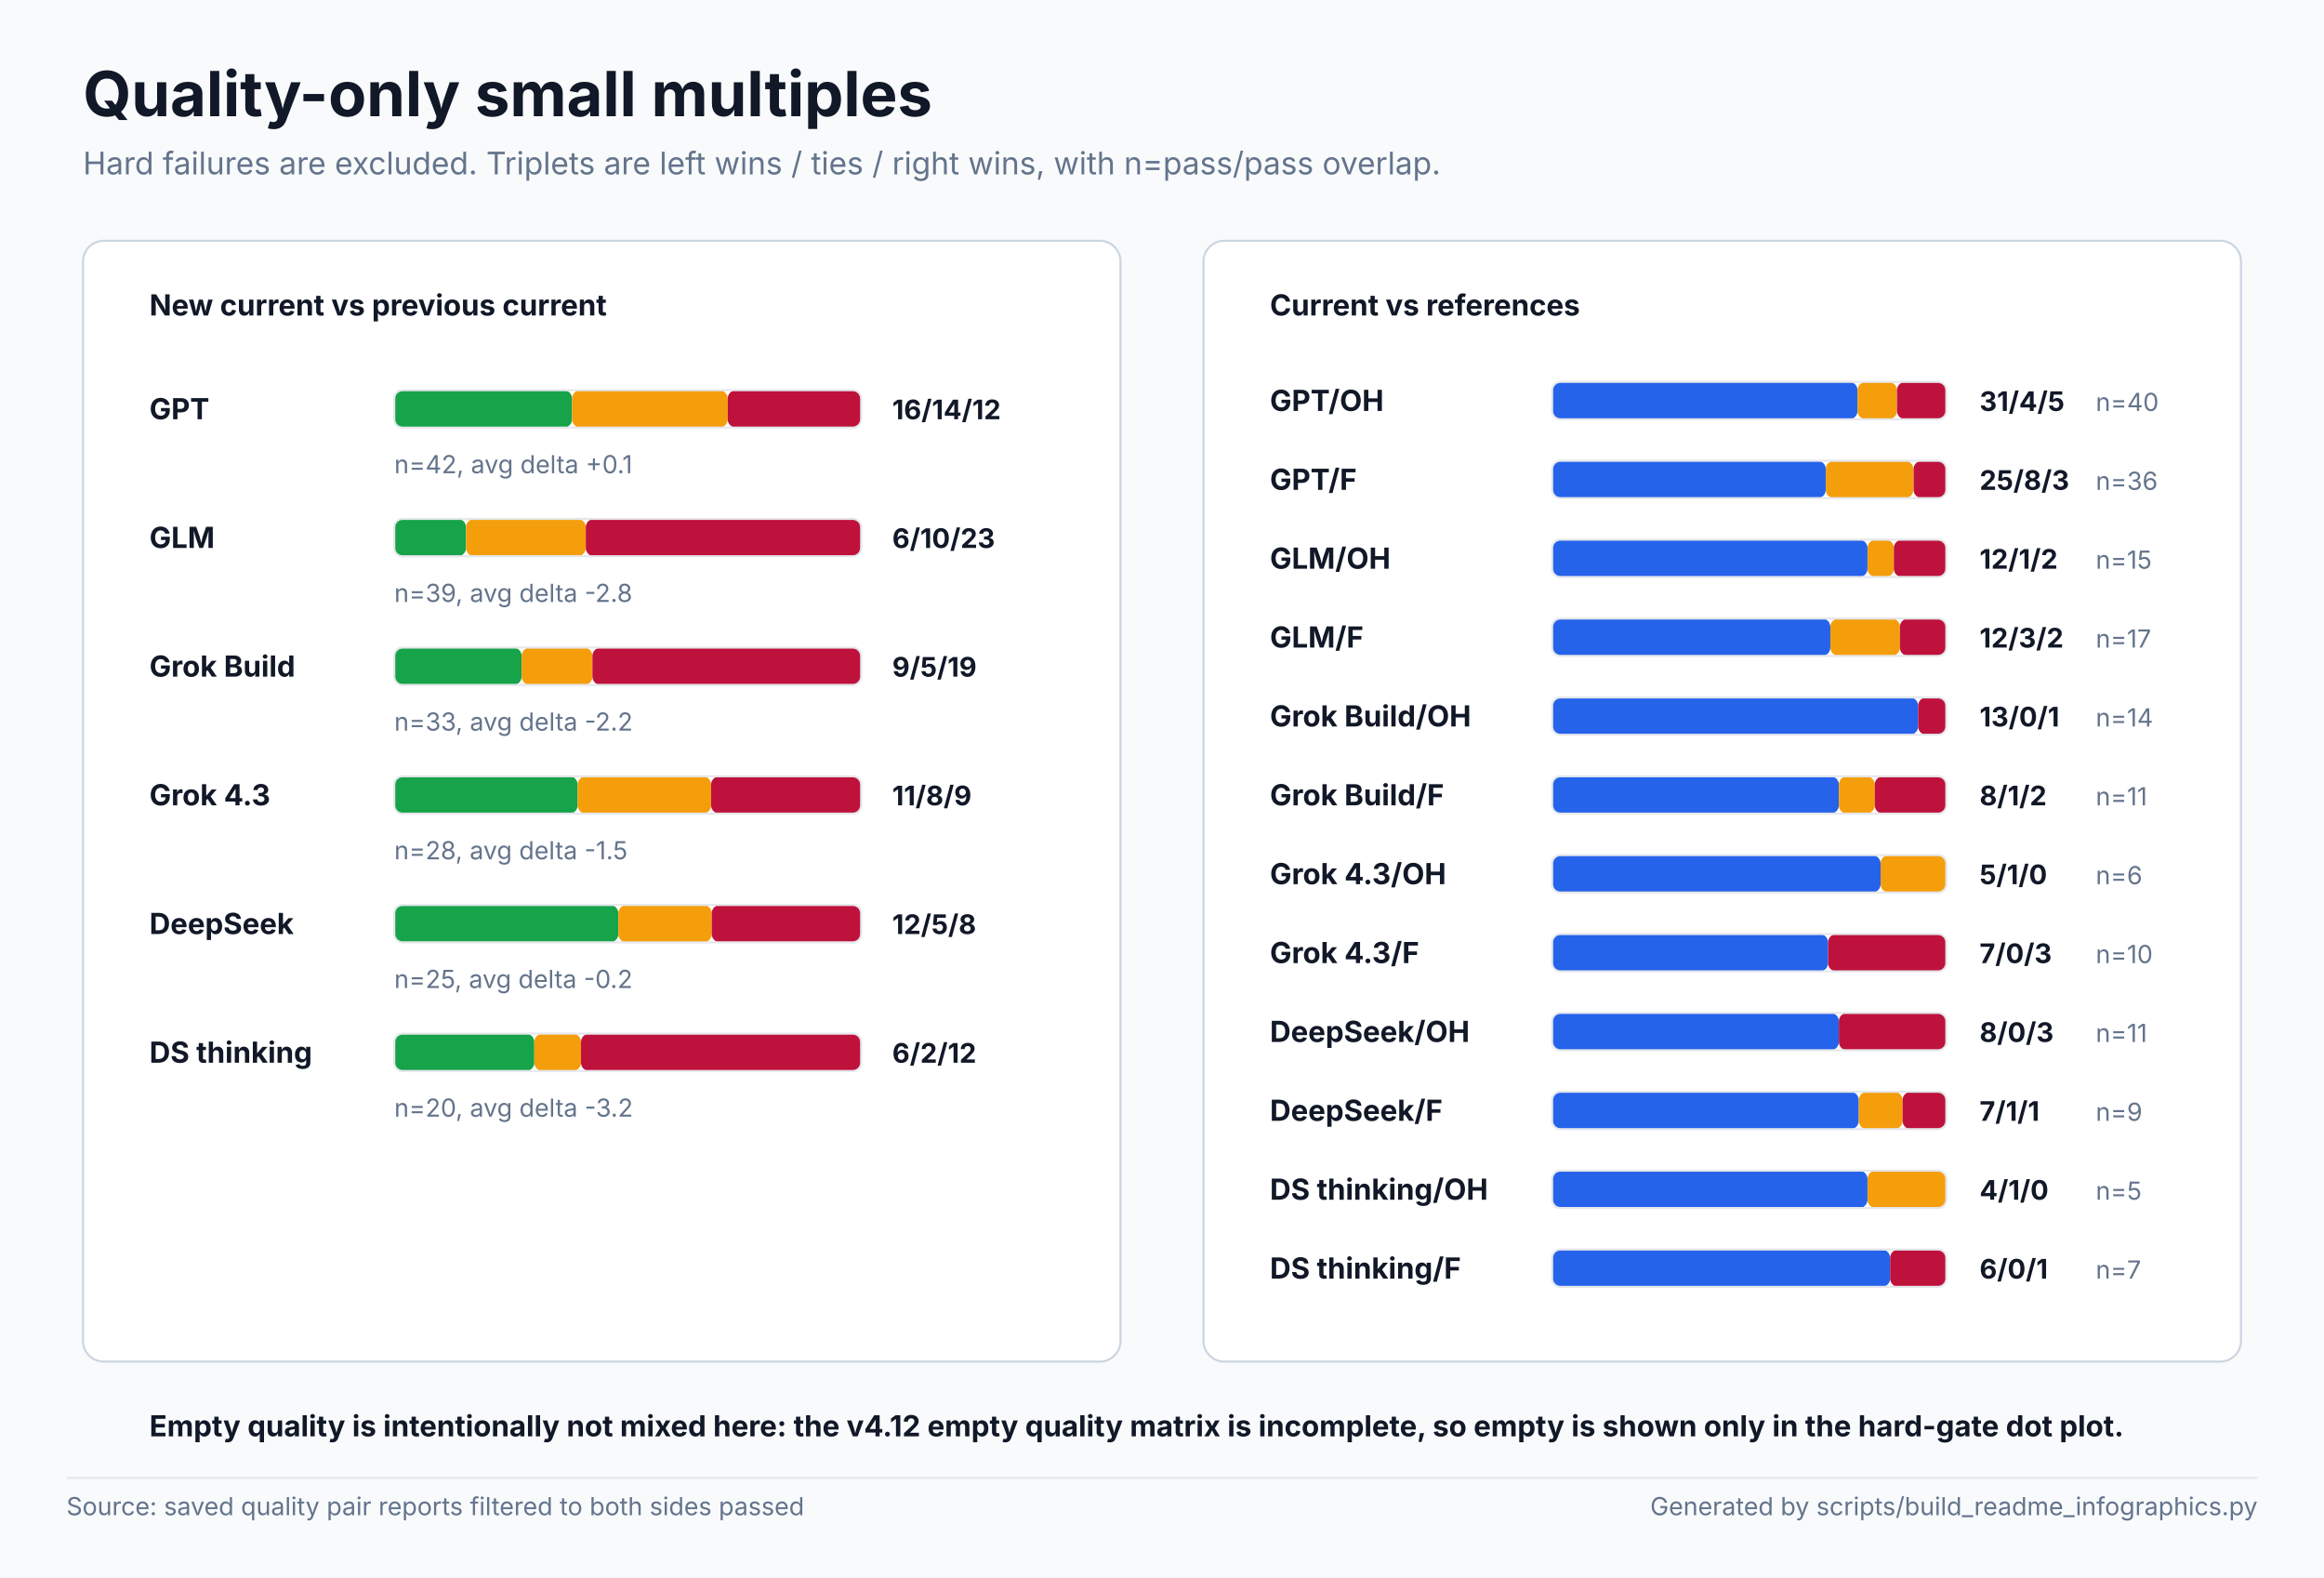
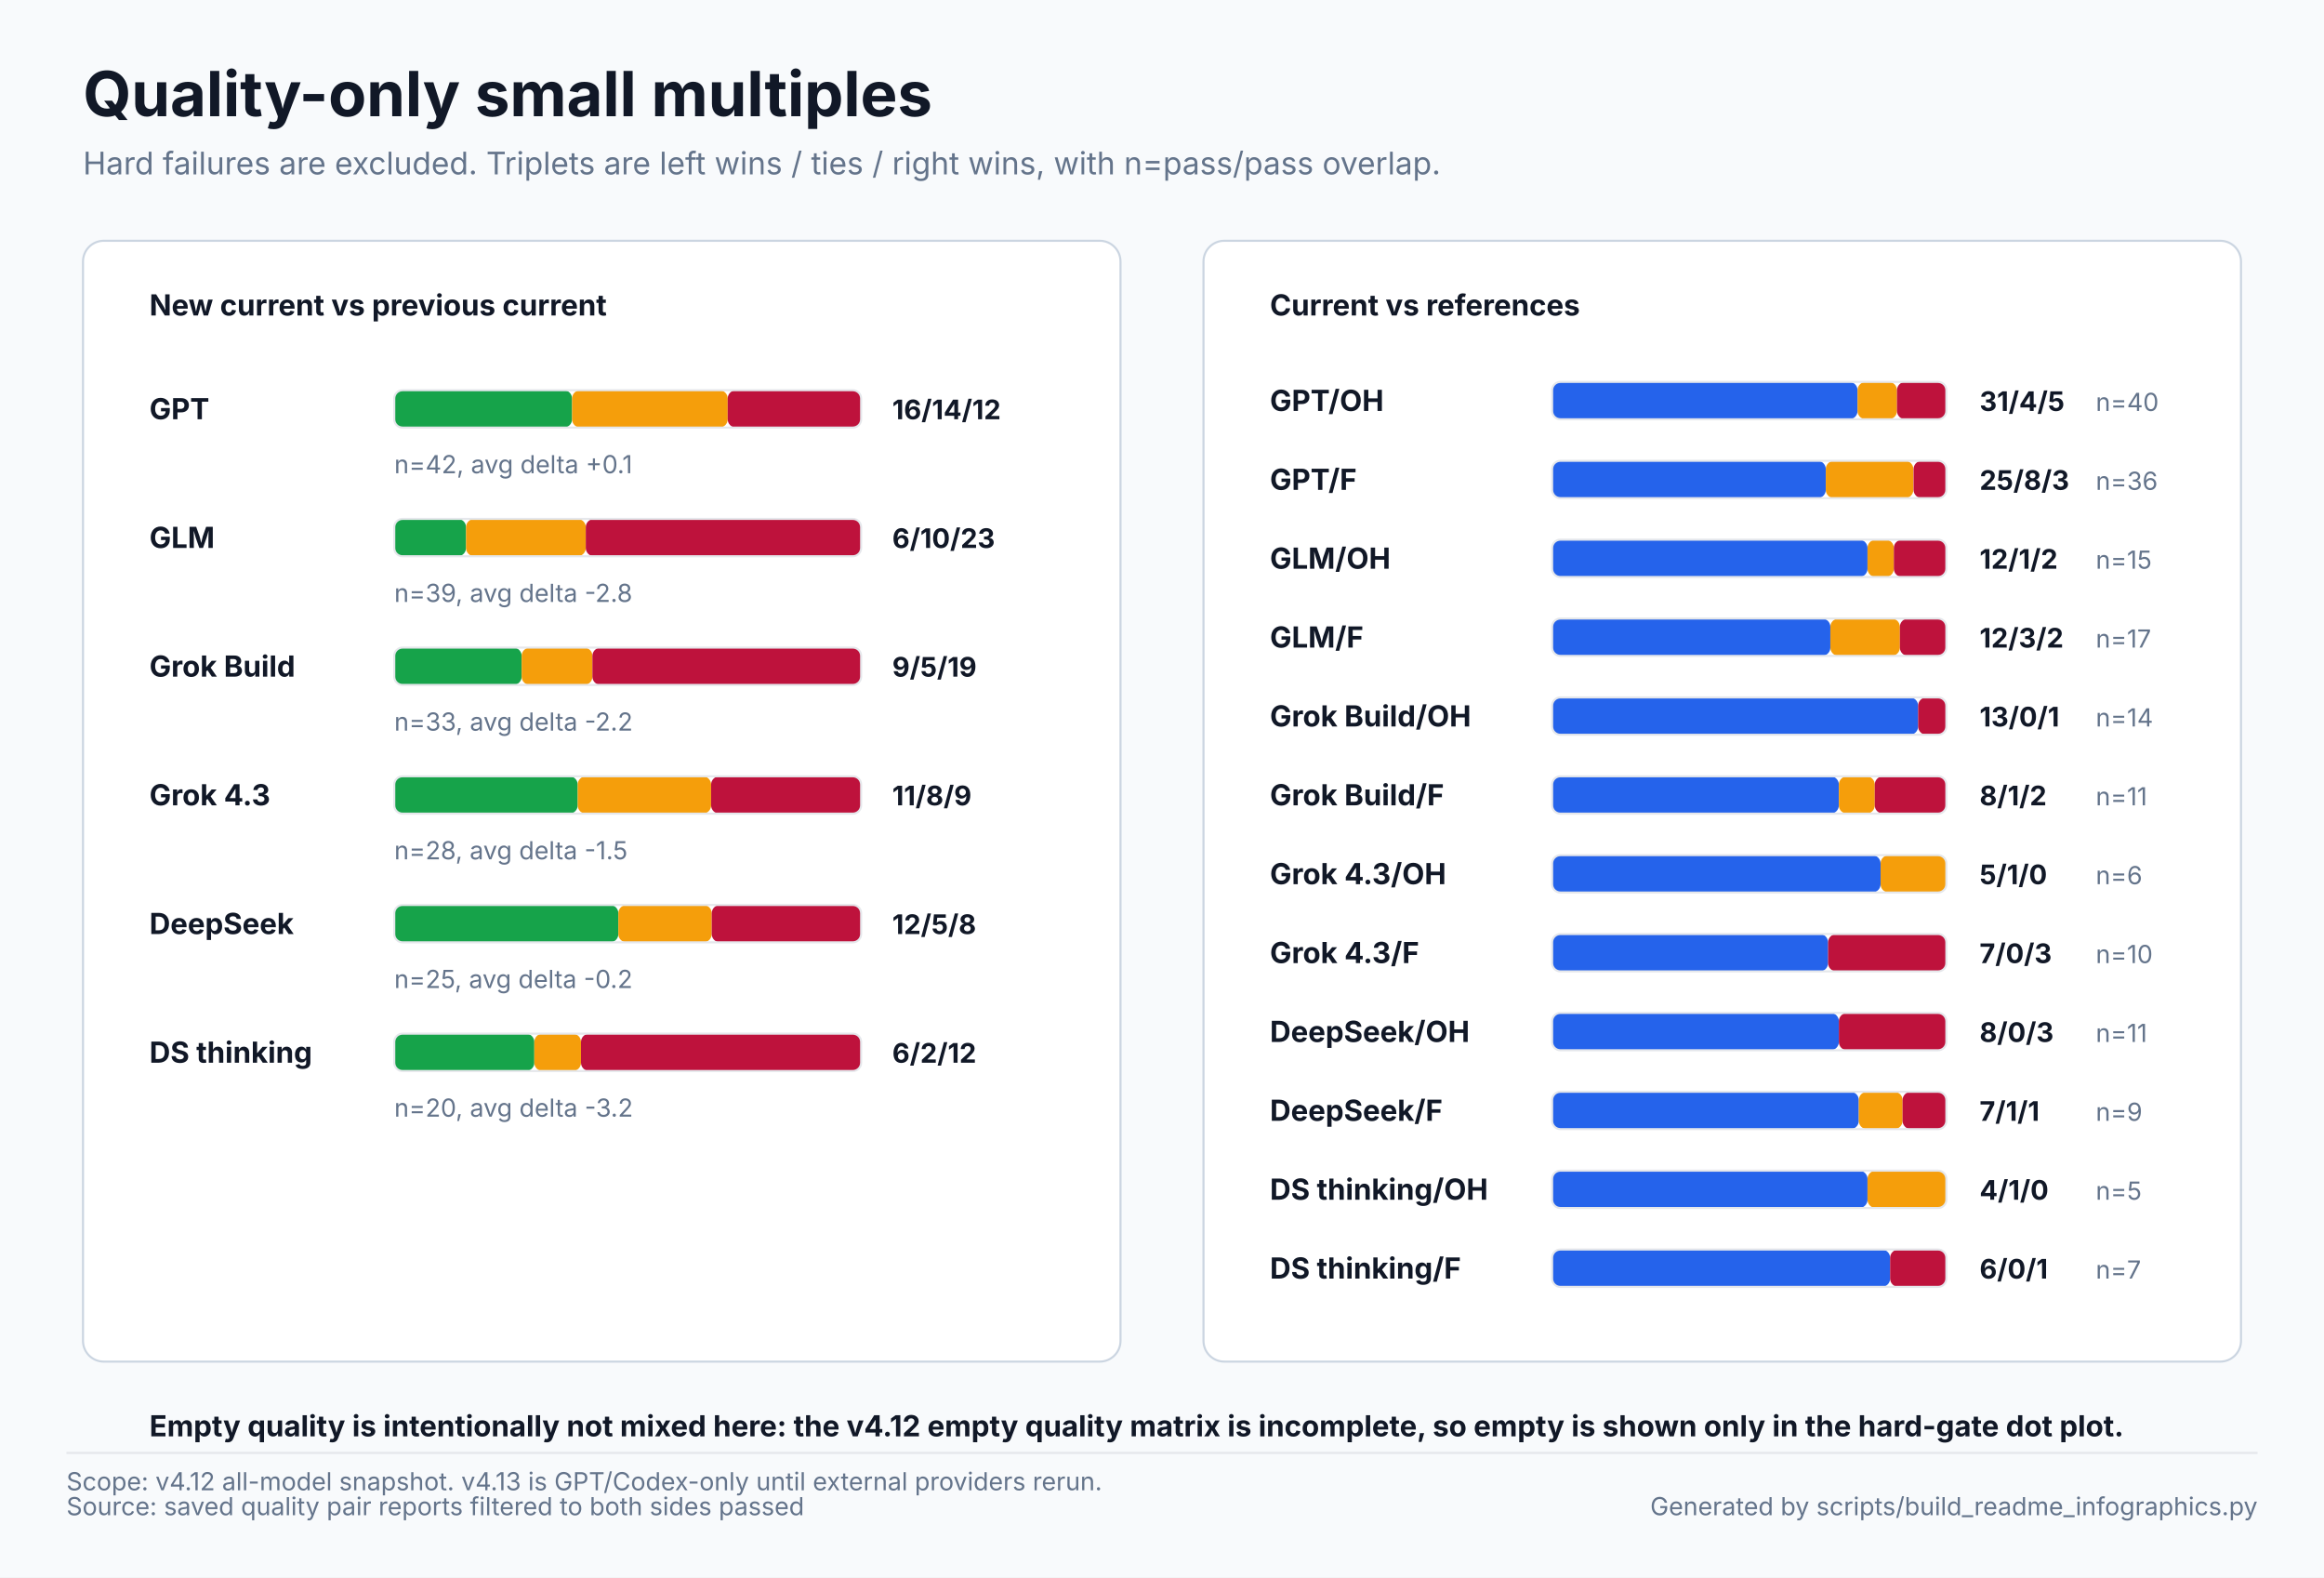
<svg xmlns="http://www.w3.org/2000/svg" width="1120" height="760" viewBox="0 0 1120 760" role="img" aria-labelledby="title desc">
  <style>
text{font-family:-apple-system,BlinkMacSystemFont,'Segoe UI',sans-serif;letter-spacing:0}
.title{font-size:30px;font-weight:700;fill:#111827}
.subtitle{font-size:15px;fill:#64748b}
.label{font-size:14px;font-weight:700;fill:#111827}
.small{font-size:12px;fill:#64748b}
.value{font-size:13px;font-weight:700;fill:#111827}
.axis{font-size:11px;fill:#64748b}
.cell{font-size:11px;font-weight:700;fill:#111827}
</style>
  <rect x="0" y="0" width="1120" height="760" fill="#f8fafc" />
  <text x="40.0" y="56.0" class="title">Quality-only small multiples</text>
  <text x="40.0" y="84.0" class="subtitle">Hard failures are excluded. Triplets are left wins / ties / right wins, with n=pass/pass overlap.</text>
  <rect x="40.0" y="116.0" width="500.0" height="540.0" rx="10.0" fill="#ffffff" stroke="#cbd5e1" />
  <text x="72.0" y="152.0" class="label">New current vs previous current</text>
  <text x="72.0" y="202.0" class="label">GPT</text>
  <rect x="190.0" y="188.0" width="85.7" height="18.0" rx="4.0" fill="#16a34a" />
  <rect x="275.7" y="188.0" width="75.0" height="18.0" rx="4.0" fill="#f59e0b" />
  <rect x="350.7" y="188.0" width="64.3" height="18.0" rx="4.0" fill="#be123c" />
  <rect x="190.0" y="188.0" width="225.0" height="18.0" rx="4.0" fill="none" stroke="#e5e7eb" />
  <text x="430.0" y="202.0" class="value">16/14/12</text>
  <text x="190.0" y="228.0" class="small">n=42, avg delta +0.1</text>
  <text x="72.0" y="264.0" class="label">GLM</text>
  <rect x="190.0" y="250.0" width="34.6" height="18.0" rx="4.0" fill="#16a34a" />
  <rect x="224.6" y="250.0" width="57.7" height="18.0" rx="4.0" fill="#f59e0b" />
  <rect x="282.3" y="250.0" width="132.7" height="18.0" rx="4.0" fill="#be123c" />
  <rect x="190.0" y="250.0" width="225.0" height="18.0" rx="4.0" fill="none" stroke="#e5e7eb" />
  <text x="430.0" y="264.0" class="value">6/10/23</text>
  <text x="190.0" y="290.0" class="small">n=39, avg delta -2.8</text>
  <text x="72.0" y="326.0" class="label">Grok Build</text>
  <rect x="190.0" y="312.0" width="61.4" height="18.0" rx="4.0" fill="#16a34a" />
  <rect x="251.4" y="312.0" width="34.1" height="18.0" rx="4.0" fill="#f59e0b" />
  <rect x="285.5" y="312.0" width="129.5" height="18.0" rx="4.0" fill="#be123c" />
  <rect x="190.0" y="312.0" width="225.0" height="18.0" rx="4.0" fill="none" stroke="#e5e7eb" />
  <text x="430.0" y="326.0" class="value">9/5/19</text>
  <text x="190.0" y="352.0" class="small">n=33, avg delta -2.2</text>
  <text x="72.0" y="388.0" class="label">Grok 4.3</text>
  <rect x="190.0" y="374.0" width="88.4" height="18.0" rx="4.0" fill="#16a34a" />
  <rect x="278.4" y="374.0" width="64.3" height="18.0" rx="4.0" fill="#f59e0b" />
  <rect x="342.7" y="374.0" width="72.3" height="18.0" rx="4.0" fill="#be123c" />
  <rect x="190.0" y="374.0" width="225.0" height="18.0" rx="4.0" fill="none" stroke="#e5e7eb" />
  <text x="430.0" y="388.0" class="value">11/8/9</text>
  <text x="190.0" y="414.0" class="small">n=28, avg delta -1.5</text>
  <text x="72.0" y="450.0" class="label">DeepSeek</text>
  <rect x="190.0" y="436.0" width="108.0" height="18.0" rx="4.0" fill="#16a34a" />
  <rect x="298.0" y="436.0" width="45.0" height="18.0" rx="4.0" fill="#f59e0b" />
  <rect x="343.0" y="436.0" width="72.0" height="18.0" rx="4.0" fill="#be123c" />
  <rect x="190.0" y="436.0" width="225.0" height="18.0" rx="4.0" fill="none" stroke="#e5e7eb" />
  <text x="430.0" y="450.0" class="value">12/5/8</text>
  <text x="190.0" y="476.0" class="small">n=25, avg delta -0.2</text>
  <text x="72.0" y="512.0" class="label">DS thinking</text>
  <rect x="190.0" y="498.0" width="67.5" height="18.0" rx="4.0" fill="#16a34a" />
  <rect x="257.5" y="498.0" width="22.5" height="18.0" rx="4.0" fill="#f59e0b" />
  <rect x="280.0" y="498.0" width="135.0" height="18.0" rx="4.0" fill="#be123c" />
  <rect x="190.0" y="498.0" width="225.0" height="18.0" rx="4.0" fill="none" stroke="#e5e7eb" />
  <text x="430.0" y="512.0" class="value">6/2/12</text>
  <text x="190.0" y="538.0" class="small">n=20, avg delta -3.2</text>
  <rect x="580.0" y="116.0" width="500.0" height="540.0" rx="10.0" fill="#ffffff" stroke="#cbd5e1" />
  <text x="612.0" y="152.0" class="label">Current vs references</text>
  <text x="612.0" y="198.0" class="label">GPT/OH</text>
  <rect x="748.0" y="184.0" width="147.2" height="18.0" rx="4.0" fill="#2563eb" />
  <rect x="895.2" y="184.0" width="19.0" height="18.0" rx="4.0" fill="#f59e0b" />
  <rect x="914.2" y="184.0" width="23.8" height="18.0" rx="4.0" fill="#be123c" />
  <rect x="748.0" y="184.0" width="190.0" height="18.0" rx="4.0" fill="none" stroke="#e5e7eb" />
  <text x="954.0" y="198.0" class="value">31/4/5</text>
  <text x="1010.0" y="198.0" class="small">n=40</text>
  <text x="612.0" y="236.0" class="label">GPT/F</text>
  <rect x="748.0" y="222.0" width="131.9" height="18.0" rx="4.0" fill="#2563eb" />
  <rect x="879.9" y="222.0" width="42.2" height="18.0" rx="4.0" fill="#f59e0b" />
  <rect x="922.2" y="222.0" width="15.8" height="18.0" rx="4.0" fill="#be123c" />
  <rect x="748.0" y="222.0" width="190.0" height="18.0" rx="4.0" fill="none" stroke="#e5e7eb" />
  <text x="954.0" y="236.0" class="value">25/8/3</text>
  <text x="1010.0" y="236.0" class="small">n=36</text>
  <text x="612.0" y="274.0" class="label">GLM/OH</text>
  <rect x="748.0" y="260.0" width="152.0" height="18.0" rx="4.0" fill="#2563eb" />
  <rect x="900.0" y="260.0" width="12.7" height="18.0" rx="4.0" fill="#f59e0b" />
  <rect x="912.7" y="260.0" width="25.3" height="18.0" rx="4.0" fill="#be123c" />
  <rect x="748.0" y="260.0" width="190.0" height="18.0" rx="4.0" fill="none" stroke="#e5e7eb" />
  <text x="954.0" y="274.0" class="value">12/1/2</text>
  <text x="1010.0" y="274.0" class="small">n=15</text>
  <text x="612.0" y="312.0" class="label">GLM/F</text>
  <rect x="748.0" y="298.0" width="134.1" height="18.0" rx="4.0" fill="#2563eb" />
  <rect x="882.1" y="298.0" width="33.5" height="18.0" rx="4.0" fill="#f59e0b" />
  <rect x="915.6" y="298.0" width="22.4" height="18.0" rx="4.0" fill="#be123c" />
  <rect x="748.0" y="298.0" width="190.0" height="18.0" rx="4.0" fill="none" stroke="#e5e7eb" />
  <text x="954.0" y="312.0" class="value">12/3/2</text>
  <text x="1010.0" y="312.0" class="small">n=17</text>
  <text x="612.0" y="350.0" class="label">Grok Build/OH</text>
  <rect x="748.0" y="336.0" width="176.4" height="18.0" rx="4.0" fill="#2563eb" />
  <rect x="924.4" y="336.0" width="13.6" height="18.0" rx="4.0" fill="#be123c" />
  <rect x="748.0" y="336.0" width="190.0" height="18.0" rx="4.0" fill="none" stroke="#e5e7eb" />
  <text x="954.0" y="350.0" class="value">13/0/1</text>
  <text x="1010.0" y="350.0" class="small">n=14</text>
  <text x="612.0" y="388.0" class="label">Grok Build/F</text>
  <rect x="748.0" y="374.0" width="138.2" height="18.0" rx="4.0" fill="#2563eb" />
  <rect x="886.2" y="374.0" width="17.3" height="18.0" rx="4.0" fill="#f59e0b" />
  <rect x="903.5" y="374.0" width="34.5" height="18.0" rx="4.0" fill="#be123c" />
  <rect x="748.0" y="374.0" width="190.0" height="18.0" rx="4.0" fill="none" stroke="#e5e7eb" />
  <text x="954.0" y="388.0" class="value">8/1/2</text>
  <text x="1010.0" y="388.0" class="small">n=11</text>
  <text x="612.0" y="426.0" class="label">Grok 4.3/OH</text>
  <rect x="748.0" y="412.0" width="158.3" height="18.0" rx="4.0" fill="#2563eb" />
  <rect x="906.3" y="412.0" width="31.7" height="18.0" rx="4.0" fill="#f59e0b" />
  <rect x="748.0" y="412.0" width="190.0" height="18.0" rx="4.0" fill="none" stroke="#e5e7eb" />
  <text x="954.0" y="426.0" class="value">5/1/0</text>
  <text x="1010.0" y="426.0" class="small">n=6</text>
  <text x="612.0" y="464.0" class="label">Grok 4.3/F</text>
  <rect x="748.0" y="450.0" width="133.0" height="18.0" rx="4.0" fill="#2563eb" />
  <rect x="881.0" y="450.0" width="57.0" height="18.0" rx="4.0" fill="#be123c" />
  <rect x="748.0" y="450.0" width="190.0" height="18.0" rx="4.0" fill="none" stroke="#e5e7eb" />
  <text x="954.0" y="464.0" class="value">7/0/3</text>
  <text x="1010.0" y="464.0" class="small">n=10</text>
  <text x="612.0" y="502.0" class="label">DeepSeek/OH</text>
  <rect x="748.0" y="488.0" width="138.2" height="18.0" rx="4.0" fill="#2563eb" />
  <rect x="886.2" y="488.0" width="51.8" height="18.0" rx="4.0" fill="#be123c" />
  <rect x="748.0" y="488.0" width="190.0" height="18.0" rx="4.0" fill="none" stroke="#e5e7eb" />
  <text x="954.0" y="502.0" class="value">8/0/3</text>
  <text x="1010.0" y="502.0" class="small">n=11</text>
  <text x="612.0" y="540.0" class="label">DeepSeek/F</text>
  <rect x="748.0" y="526.0" width="147.8" height="18.0" rx="4.0" fill="#2563eb" />
  <rect x="895.8" y="526.0" width="21.1" height="18.0" rx="4.0" fill="#f59e0b" />
  <rect x="916.9" y="526.0" width="21.1" height="18.0" rx="4.0" fill="#be123c" />
  <rect x="748.0" y="526.0" width="190.0" height="18.0" rx="4.0" fill="none" stroke="#e5e7eb" />
  <text x="954.0" y="540.0" class="value">7/1/1</text>
  <text x="1010.0" y="540.0" class="small">n=9</text>
  <text x="612.0" y="578.0" class="label">DS thinking/OH</text>
  <rect x="748.0" y="564.0" width="152.0" height="18.0" rx="4.0" fill="#2563eb" />
  <rect x="900.0" y="564.0" width="38.0" height="18.0" rx="4.0" fill="#f59e0b" />
  <rect x="748.0" y="564.0" width="190.0" height="18.0" rx="4.0" fill="none" stroke="#e5e7eb" />
  <text x="954.0" y="578.0" class="value">4/1/0</text>
  <text x="1010.0" y="578.0" class="small">n=5</text>
  <text x="612.0" y="616.0" class="label">DS thinking/F</text>
  <rect x="748.0" y="602.0" width="162.9" height="18.0" rx="4.0" fill="#2563eb" />
  <rect x="910.9" y="602.0" width="27.1" height="18.0" rx="4.0" fill="#be123c" />
  <rect x="748.0" y="602.0" width="190.0" height="18.0" rx="4.0" fill="none" stroke="#e5e7eb" />
  <text x="954.0" y="616.0" class="value">6/0/1</text>
  <text x="1010.0" y="616.0" class="small">n=7</text>
  <text x="72.0" y="692.0" class="label">Empty quality is intentionally not mixed here: the v4.12 empty quality matrix is incomplete, so empty is shown only in the hard-gate dot plot.</text>
-   <line x1="32.0" y1="712.0" x2="1088.0" y2="712.0" stroke="#e5e7eb" stroke-width="1" />
+   <line x1="32.0" y1="700.0" x2="1088.0" y2="700.0" stroke="#e5e7eb" stroke-width="1" />
+   <text x="32.0" y="718.0" class="small">Scope: v4.12 all-model snapshot. v4.13 is GPT/Codex-only until external providers rerun.</text>
  <text x="32.0" y="730.0" class="small">Source: saved quality pair reports filtered to both sides passed</text>
  <text x="1088.0" y="730.0" class="small" text-anchor="end">Generated by scripts/build_readme_infographics.py</text>
</svg>
